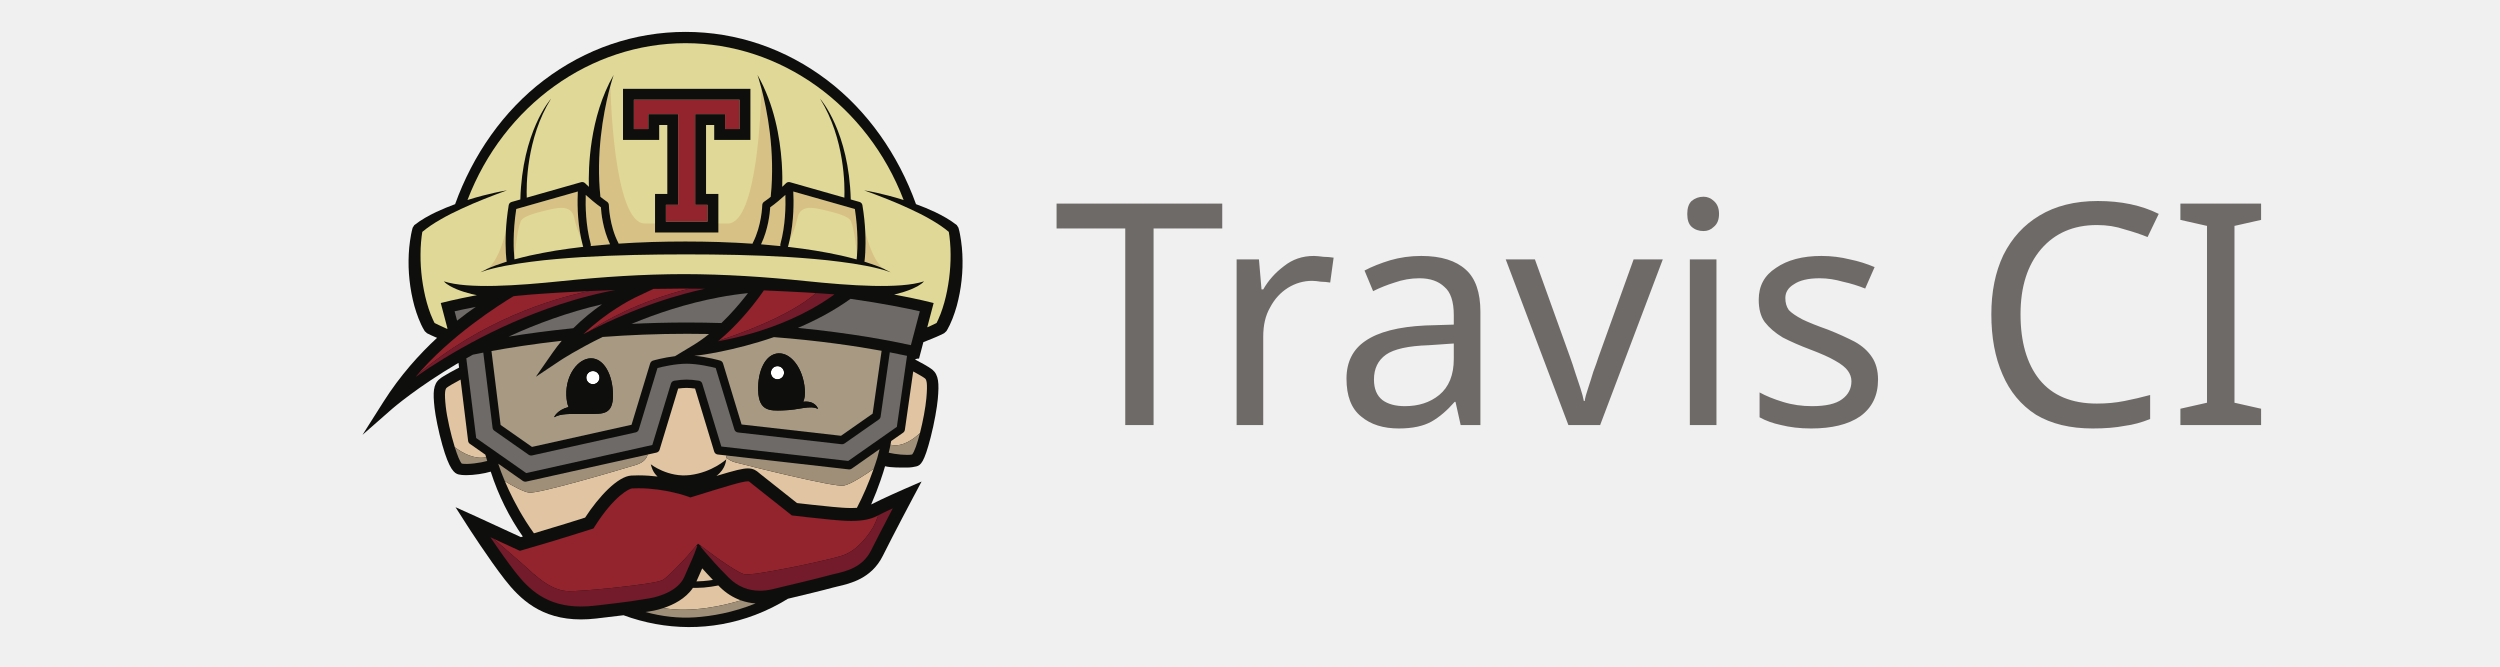
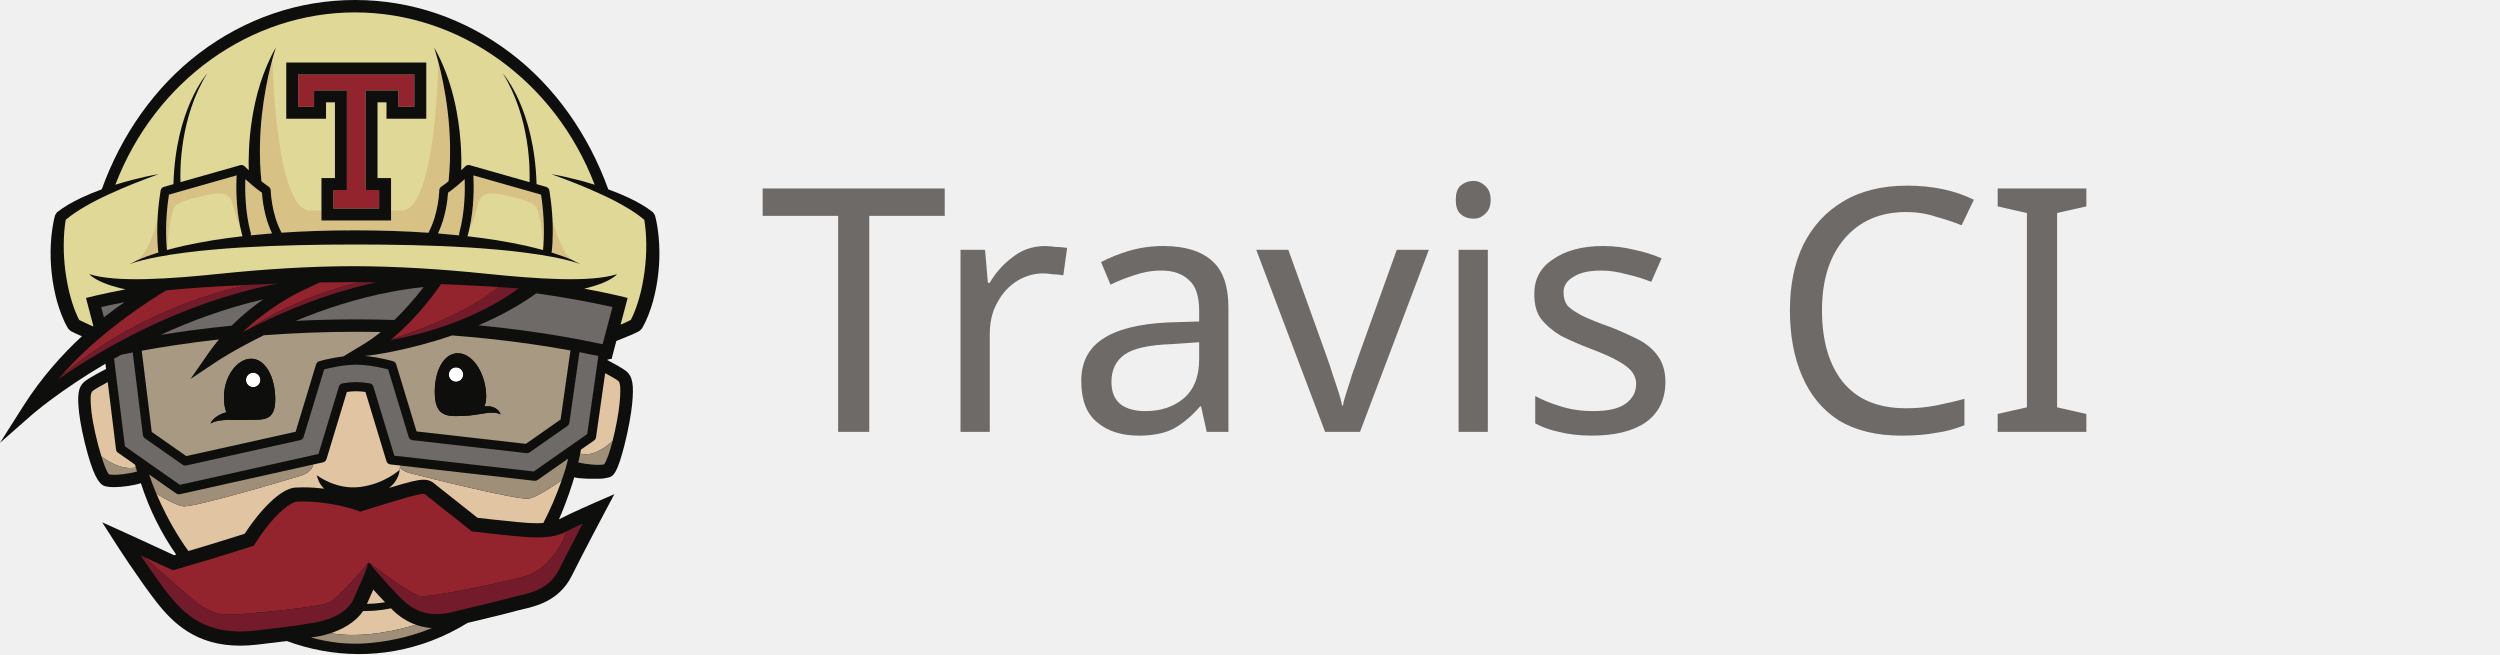
- <svg xmlns="http://www.w3.org/2000/svg" width="172" height="45.866" viewBox="0 0 45.508 12.135" version="1.1" id="svg1671">
+ <svg xmlns="http://www.w3.org/2000/svg" width="172" height="45" viewBox="0 0 45.508 11.906" version="1.1" id="svg1671">
  <defs id="defs1665" />
  <g id="layer1" transform="translate(-87.13525,-137.474)">
-     <g id="g911" transform="translate(5.915328)">
-       <g style="stroke:none;stroke-opacity:1" transform="matrix(0.1631184,0,0,0.2646582,72.25788,87.91989)" id="g1648">
-         <rect style="fill:none;fill-opacity:0;stroke:none;stroke-width:0.321;stroke-miterlimit:4;stroke-dasharray:none;stroke-opacity:1" id="rect1755-5-1" width="208.329" height="45.853" x="91.206" y="187.238" />
-       </g>
-       <text id="text2609" y="145.21" x="100.39" style="font-style:normal;font-weight:normal;font-size:10.583px;line-height:1.25;font-family:sans-serif;letter-spacing:0px;word-spacing:0px;fill:#6e6a67;fill-opacity:1;stroke:none;stroke-width:0.265" xml:space="preserve">
-         <tspan style="font-style:normal;font-variant:normal;font-weight:normal;font-stretch:normal;font-size:5.644px;font-family:'Source Sans Pro';-inkscape-font-specification:'Source Sans Pro, Normal';font-variant-ligatures:normal;font-variant-caps:normal;font-variant-numeric:normal;font-feature-settings:normal;text-align:start;writing-mode:lr-tb;text-anchor:start;fill:#6e6a67;fill-opacity:1;stroke-width:0.265" y="145.21" x="100.39" id="tspan2607">Travis CI</tspan>
+     <g id="g1" transform="matrix(1.098951,0,0,1.098951,-15.87416,-35.17626)">
+       <text id="text2609" y="164.26" x="106.306" style="font-style:normal;font-weight:normal;font-size:10.583px;line-height:1.25;font-family:sans-serif;letter-spacing:0px;word-spacing:0px;fill:#6e6a67;fill-opacity:1;stroke:none;stroke-width:0.265" xml:space="preserve">
+         <tspan style="font-style:normal;font-variant:normal;font-weight:normal;font-stretch:normal;font-size:5.644px;font-family:'Source Sans Pro';-inkscape-font-specification:'Source Sans Pro, Normal';font-variant-ligatures:normal;font-variant-caps:normal;font-variant-numeric:normal;font-feature-settings:normal;text-align:start;writing-mode:lr-tb;text-anchor:start;fill:#6e6a67;fill-opacity:1;stroke-width:0.265" y="164.26" x="106.306" id="tspan2607">Travis CI</tspan>
      </text>
-       <g transform="matrix(0.04278851,0,0,0.04278851,87.81896,138.0338)" id="g2588">
+       <g transform="matrix(0.04278851,0,0,0.04278851,93.73429,157.0839)" id="g2588">
        <path style="fill:#0e0f0d" d="m 254.646,89.417 c -0.119,-0.93 -0.263,-1.859 -0.455,-2.771 -0.179,-0.941 -0.364,-1.816 -0.661,-2.836 l -0.711,-1.128 c -2.929,-2.3 -6.089,-4.039 -9.297,-5.575 -2.648,-1.25 -5.338,-2.339 -8.06,-3.343 C 227.878,52.713 214.839,34.047 197.695,21.041 179.975,7.598 159.133,0.482 137.427,0.482 c -21.707,0 -42.549,7.116 -60.27,20.559 C 60.013,34.047 46.973,52.714 39.389,73.77 c -2.714,1 -5.409,2.093 -8.054,3.338 -3.213,1.536 -6.371,3.274 -9.301,5.575 l -0.713,1.128 c -0.284,1.02 -0.469,1.895 -0.661,2.836 -0.184,0.911 -0.322,1.841 -0.454,2.771 -0.263,1.836 -0.437,3.693 -0.534,5.551 -0.186,3.721 -0.082,7.448 0.327,11.148 0.394,3.694 1.082,7.356 2.065,10.986 0.515,1.802 1.1,3.585 1.794,5.354 0.344,0.886 0.721,1.766 1.138,2.645 0.205,0.437 0.43,0.864 0.66,1.311 0.509,0.892 0.601,1.066 0.815,1.383 l 0.962,0.886 c 0.627,0.322 1.146,0.567 1.714,0.836 l 1.656,0.743 c 0.307,0.126 0.595,0.25 0.908,0.376 -7.524,6.957 -15.697,15.994 -22.774,27.165 L 0,171.901 12.547,160.888 c 0.213,-0.186 10.733,-9.294 28.279,-19.613 l 0.246,2.017 c -1.148,0.597 -6.665,3.492 -8.305,4.864 -2.718,2.258 -2.849,5.76 -2.122,12.296 0.373,3.349 1.629,9.852 3.322,15.814 2.919,10.259 5.057,12.073 6.935,12.498 0.847,0.203 1.941,0.297 3.17,0.297 3.361,0 7.666,-0.654 10.475,-1.503 3.295,10.247 7.962,19.497 13.652,27.615 -0.275,0.074 -0.546,0.162 -0.821,0.241 -3.422,-1.587 -15.388,-7.13 -19.411,-8.938 l -8.404,-3.784 4.971,7.762 c 0.362,0.561 8.942,13.94 15.948,22.958 6.552,8.409 15.524,17.018 32.455,17.018 2.038,0 4.17,-0.131 6.367,-0.374 5.048,-0.579 8.842,-1.035 11.726,-1.405 17.772,6.53 37.368,6.932 55.966,-0.115 5.089,-1.933 9.727,-4.278 13.985,-6.908 7.17,-1.721 15.012,-3.591 18.887,-4.679 0.621,-0.168 1.399,-0.353 2.208,-0.544 5.398,-1.241 14.42,-3.335 19.231,-12.958 4.847,-9.709 12.753,-24.586 12.835,-24.738 l 3.697,-6.941 -7.202,3.132 c -0.385,0.175 -9.512,4.149 -14.252,6.634 3.294,-7.584 5.235,-13.862 5.911,-16.273 2.655,0.639 6.591,0.557 9.485,0.557 1.423,0 2.888,-0.247 3.838,-0.49 1.881,-0.478 3.335,-1.728 6.067,-12.313 1.591,-6.153 2.732,-12.853 3.044,-16.297 0.606,-6.702 0.409,-10.294 -2.326,-12.562 -1.363,-1.126 -5.363,-3.279 -7.396,-4.34 1.138,-0.487 1.696,-0.344 1.739,-0.332 l 1.847,-7.002 c 0.65,-0.278 1.337,-0.557 2.12,-0.857 1.114,-0.444 2.23,-0.885 3.346,-1.366 l 1.647,-0.743 c 0.574,-0.269 1.089,-0.513 1.718,-0.836 l 0.962,-0.886 c 0.207,-0.317 0.319,-0.491 0.447,-0.733 0.609,-1.097 0.824,-1.524 1.027,-1.961 0.417,-0.879 0.788,-1.76 1.138,-2.645 0.694,-1.769 1.278,-3.552 1.792,-5.354 0.979,-3.63 1.677,-7.29 2.067,-10.986 0.415,-3.7 0.508,-7.427 0.322,-11.148 -0.088,-1.858 -0.271,-3.715 -0.535,-5.551 z" id="path2500" />
        <g transform="translate(22,5)" id="g2586">
          <path style="fill:#e1c5a2" d="m 127.066,228.63 c -1.359,0.204 -2.72,0.371 -4.064,0.478 -0.875,0.043 -1.793,0.13 -2.63,0.13 l -0.312,0.008 c 1.049,-2.34 1.848,-4.16 2.449,-5.537 1.23,1.377 2.794,3.081 4.557,4.921" id="path2502" />
          <path style="fill:#a89983" d="m 125.416,124.004 c -2.126,1.726 -4.366,3.332 -6.699,4.743 l -7.782,4.694 c -4.881,0.596 -9.116,1.802 -9.357,1.876 -0.142,0.031 -0.277,0.097 -0.403,0.173 -0.378,0.218 -0.666,0.585 -0.804,1.018 l -7.925,26.109 -42.357,9.42 -13.345,-9.344 -3.881,-31.439 c 7.58,-1.393 17.711,-2.999 29.88,-4.365 -1.301,1.558 -2.567,3.196 -3.77,4.918 l -7.244,10.399 10.551,-7.032 c 0.159,-0.11 6.873,-4.531 17.864,-9.908 10.953,-0.82 23.044,-1.35 35.979,-1.35 3.16,0 6.254,0.037 9.293,0.088 v 0 z m -65.931,35.42 c 3.011,-1.626 6.41,-1.388 11.734,-1.376 0.567,0.011 1.158,0.004 1.769,-0.012 0.526,0 1.05,-0.009 1.608,-0.025 5.486,-0.055 10.044,0.463 9.961,-8.142 -0.082,-8.607 -3.907,-15.567 -9.389,-15.513 -5.481,0.049 -10.786,7.103 -10.458,15.705 0.087,2.24 0.419,3.859 0.946,5.022 -4.777,1.202 -6.099,4.157 -6.169,4.342 v 0 z" id="path2504" />
          <path style="fill:#a89983" d="m 198.831,131.15 -3.815,26.733 -13.453,9.421 -42.302,-4.808 -7.893,-25.991 c -0.18,-0.579 -0.628,-1.023 -1.208,-1.191 -0.26,-0.078 -5.497,-1.576 -11.049,-2.056 l 1.016,-0.067 c 0.875,-0.065 15.463,-1.852 32.887,-7.855 19.29,1.48 35.049,3.847 45.816,5.813 v 0 z m -27.028,24.745 c -0.055,-0.207 -1.216,-3.666 -6.308,-3.059 0.585,-1.28 0.849,-3.007 0.663,-5.377 -0.672,-8.59 -5.674,-15.417 -11.15,-15.224 -5.482,0.19 -8.988,7.311 -8.684,15.929 0.301,8.599 4.896,8.54 10.378,8.344 7.362,-0.14 11.404,-2.401 15.102,-0.614 z" id="path2506" />
          <path style="fill:#ffffff" d="m 157.33,140.43 c 0.026,1.547 -1.201,2.819 -2.749,2.851 -1.545,0.028 -2.826,-1.207 -2.847,-2.75 -0.032,-1.546 1.198,-2.824 2.744,-2.851 1.551,-0.033 2.829,1.203 2.851,2.75" id="path2508" />
          <path style="fill:#ffffff" d="m 78.813,142.49 c 0.039,1.54 -1.181,2.829 -2.722,2.869 -1.553,0.044 -2.841,-1.173 -2.884,-2.727 -0.039,-1.542 1.178,-2.837 2.732,-2.87 1.539,-0.043 2.831,1.175 2.874,2.728" id="path2510" />
          <path style="fill:#e1c5a2" d="m 217.295,142.911 c -0.661,-0.546 -2.87,-1.809 -5.023,-2.973 l -3.545,24.85 c -0.072,0.473 -0.341,0.917 -0.744,1.201 l -5.073,3.548 c -0.12,0.6 -0.214,1.101 -0.305,1.57 4.984,1.227 9.825,-2.367 12.543,-4.96 1.257,-4.896 2.353,-10.708 2.731,-14.868 0.578,-6.449 0.066,-7.832 -0.585,-8.367" id="path2512" />
          <path style="fill:#e1c5a2" d="m 138.952,237.317 c -3.292,-1.171 -6.308,-3.08 -8.935,-5.676 -0.218,-0.223 -0.427,-0.438 -0.647,-0.657 -2.033,0.416 -4.108,0.715 -6.223,0.895 -0.892,0.04 -1.742,0.116 -2.673,0.116 l -1.376,0.012 -0.53,-0.012 c -3.146,4.672 -8.435,7.24 -12.578,8.607 12.31,2.112 25.855,-1.12 32.961,-3.285" id="path2514" />
          <path style="fill:#e1c5a2" d="m 30.585,176.459 c -0.11,-0.375 -0.226,-0.746 -0.333,-1.122 l -6.59,-4.612 c -0.414,-0.294 -0.676,-0.736 -0.743,-1.239 l -3.213,-26.094 c -2.378,1.269 -5.127,2.836 -5.858,3.448 -0.636,0.525 -1.121,1.863 -0.434,8.081 0.522,4.674 2.164,11.855 3.841,17.237 3.337,2.552 8.252,5.242 13.33,4.302" id="path2516" />
          <path style="fill:#e1c5a2" d="m 129.102,175.268 c -0.701,-0.078 -1.291,-0.57 -1.497,-1.254 L 119.472,147.216 c -1.364,-0.179 -2.574,-0.278 -3.596,-0.278 -1.026,0 -2.229,0.099 -3.592,0.278 l -7.905,26.028 c -0.186,0.606 -0.689,1.075 -1.313,1.212 l -3.779,0.842 c -0.32,1.335 -1.409,3.294 -4.914,4.369 -5.656,1.725 -41.461,12.397 -45.544,11.817 -2.385,-0.334 -6.92,-2.837 -10.275,-4.861 -1.343,-3.161 -2.086,-5.311 -2.255,-5.821 v -0.01 l -0.01,0.01 c 0.474,1.388 5.146,14.837 14.639,27.992 10.177,-2.999 18.967,-5.795 21.778,-6.685 5.725,-8.828 13.88,-17.587 19.672,-17.886 1.005,-0.05 2.039,-0.081 3.064,-0.081 2.838,0 5.547,0.202 8.062,0.5 -2.136,-1.939 -2.574,-4.206 -2.884,-5.213 0,0 7.398,5.785 16.807,4.568 9.423,-1.206 15.27,-6.633 15.27,-6.633 l 0.185,-1.668 -3.779,-0.429" id="path2518" />
          <path style="fill:#e1c5a2" d="m 136.75,178.66 c -1.952,-0.505 -3.181,-1.311 -3.959,-2.151 l -0.097,0.856 c 0,0 -0.032,3.955 -4.13,7.019 7.892,-2.39 11.155,-3.199 13.389,-3.199 2.46,0 3.677,1.026 4.744,1.928 0.202,0.169 0.404,0.345 0.646,0.534 6.07,4.777 13.366,10.575 15.497,12.28 2.471,0.285 10.312,1.182 15.246,1.632 2.841,0.265 5.415,0.479 7.935,0.479 0.808,0 1.572,-0.028 2.295,-0.077 2.602,-4.983 4.998,-10.496 7.129,-16.574 -2.918,2.047 -9.567,6.527 -12.682,7.104 -4.053,0.759 -40.298,-8.35 -46.013,-9.832" id="path2520" />
          <path style="fill:#e0d896" d="m 227.954,84.941 c -0.068,-0.858 -0.162,-1.716 -0.267,-2.563 -0.071,-0.607 -0.167,-1.236 -0.271,-1.818 -2.289,-1.926 -4.892,-3.64 -7.599,-5.192 -2.933,-1.722 -6.004,-3.253 -9.14,-4.679 -3.108,-1.47 -6.308,-2.798 -9.519,-4.094 -1.606,-0.654 -3.224,-1.284 -4.851,-1.885 -1.619,-0.633 -3.252,-1.224 -4.893,-1.82 3.437,0.57 6.847,1.356 10.23,2.226 2.201,0.562 4.388,1.201 6.561,1.885 C 192.739,26.594 155.782,0.283 115.426,0.283 c -40.361,0 -77.315,26.312 -92.769,66.718 2.169,-0.684 4.362,-1.323 6.552,-1.885 3.381,-0.87 6.792,-1.655 10.236,-2.226 -1.651,0.596 -3.281,1.186 -4.908,1.82 -1.618,0.601 -3.235,1.23 -4.842,1.885 -3.213,1.295 -6.407,2.624 -9.525,4.094 -3.125,1.426 -6.196,2.956 -9.132,4.679 -2.709,1.551 -5.306,3.266 -7.601,5.192 -0.094,0.584 -0.193,1.213 -0.269,1.818 C 3.066,83.225 2.972,84.082 2.896,84.941 c -0.149,1.722 -0.207,3.448 -0.22,5.182 -0.038,3.464 0.198,6.927 0.633,10.35 0.477,3.437 1.106,6.851 2.036,10.154 0.457,1.649 0.981,3.277 1.585,4.856 0.305,0.787 0.633,1.568 0.978,2.318 0.169,0.376 0.344,0.748 0.526,1.103 L 8.656,119.326 c 0.253,0.127 0.521,0.262 0.77,0.383 l 1.536,0.733 c 0.857,0.394 2.046,0.957 3.027,1.395 0.055,-0.05 0.11,-0.099 0.154,-0.148 l -2.852,-10.865 c 0.606,-0.163 6.022,-1.564 15.356,-3.345 -0.749,-0.141 -1.508,-0.299 -2.257,-0.48 -2.125,-0.532 -4.223,-1.176 -6.258,-1.996 -1.006,-0.427 -1.999,-0.89 -2.945,-1.426 -0.946,-0.546 -1.875,-1.159 -2.598,-1.978 10.253,3.35 31.446,1.836 50.286,-0.114 17.225,-1.777 34.502,-2.924 51.861,-2.963 17.355,0.039 34.638,1.186 51.854,2.963 18.848,1.95 40.04,3.464 50.292,0.114 -0.715,0.82 -1.651,1.432 -2.588,1.978 -0.953,0.535 -1.949,1 -2.955,1.426 -2.033,0.82 -4.122,1.464 -6.251,1.996 -0.316,0.075 -0.634,0.141 -0.95,0.212 10.24,1.898 16.199,3.443 16.83,3.612 l -2.726,10.349 c 0.554,-0.239 1.11,-0.479 1.644,-0.732 l 1.54,-0.733 c 0.253,-0.121 0.515,-0.256 0.777,-0.383 l 0.206,-0.42 c 0.186,-0.355 0.367,-0.727 0.534,-1.103 0.345,-0.75 0.674,-1.532 0.974,-2.318 0.6,-1.579 1.127,-3.208 1.586,-4.856 0.934,-3.303 1.562,-6.718 2.031,-10.154 0.445,-3.423 0.681,-6.887 0.648,-10.35 -0.014,-1.732 -0.074,-3.459 -0.231,-5.181" id="path2522" />
          <path style="fill:#d7c184" d="m 157.887,64.842 c 0.158,4.622 0.044,13.011 -2.11,20.858 -0.087,0.3 -0.076,0.612 0,0.903 -2.742,-0.29 -5.486,-0.536 -8.228,-0.759 3.075,-6.451 3.747,-13.319 3.897,-15.74 2.365,-1.677 4.715,-3.694 6.441,-5.262" id="path2524" />
          <path style="fill:#d7c184" d="m 79.414,70.104 c 0.143,2.42 0.815,9.272 3.891,15.723 -2.743,0.217 -5.486,0.469 -8.223,0.76 0.074,-0.278 0.079,-0.586 0,-0.886 -2.15,-7.837 -2.264,-16.224 -2.116,-20.858 1.734,1.567 4.078,3.584 6.449,5.261" id="path2526" />
          <path style="fill:#d7c184" d="m 191.574,93.006 c -0.012,0.076 -0.033,0.154 -0.056,0.23 0.301,0.087 0.596,0.175 0.897,0.274 2.536,0.831 5.075,1.699 7.499,2.819 -4.047,-2.63 -6.614,-10.217 -8.045,-16.017 0.394,7.592 -0.257,12.407 -0.295,12.694" id="path2528" />
          <path style="fill:#d7c184" d="m 69.59,63.383 -26.184,7.447 c -1.568,10.185 -1.09,17.963 -0.838,20.662 l 0.132,-0.079 c 0,0 0.853,-11.095 2.592,-15.352 0.896,-2.186 6.377,-3.581 10.556,-4.579 4.188,-0.994 10.865,-2.988 12.161,2.891 0.8,3.633 1.901,6.654 2.957,8.882 C 69.285,75.177 69.392,67.279 69.59,63.383" id="path2530" />
          <path style="fill:#d7c184" d="m 161.26,63.383 c 0.214,4.049 0.313,12.415 -1.585,20.815 1.19,-2.282 2.511,-5.649 3.432,-9.826 1.294,-5.879 7.971,-3.885 12.158,-2.891 4.188,1 9.662,2.393 10.558,4.579 1.475,3.604 2.31,12.1 2.53,14.627 0.248,-3.249 0.524,-10.551 -0.903,-19.859 l -26.19,-7.446" id="path2532" />
          <path style="fill:#d7c184" d="m 79.206,65.65 c 0.93,0.744 1.903,1.47 2.849,2.11 0.458,0.318 0.738,0.835 0.748,1.394 0.005,0.087 0.202,8.714 4.015,16.06 0.055,0.11 0.094,0.231 0.131,0.344 9.482,-0.644 18.991,-0.906 28.478,-0.911 9.492,0.005 18.996,0.285 28.473,0.934 0.037,-0.125 0.073,-0.246 0.14,-0.366 3.808,-7.346 4.012,-15.972 4.012,-16.06 0.01,-0.558 0.296,-1.077 0.754,-1.394 0.915,-0.618 1.838,-1.319 2.742,-2.037 l 0.119,-0.337 c 1.983,-19.297 -1.653,-37.079 -3.965,-45.866 -0.121,6.008 -1.546,57.486 -14.321,57.486 h -16.274 -2.709 -16.274 c -13.565,0 -14.656,-58.04 -14.656,-58.04 l -0.698,2.061 c -2.314,9.255 -5.492,26.265 -3.566,44.622" id="path2534" />
          <path style="fill:#d7c184" d="m 39.337,93.231 c -0.012,-0.075 -0.033,-0.148 -0.051,-0.225 -0.042,-0.287 -0.695,-5.108 -0.301,-12.707 -1.432,5.804 -4.007,13.405 -8.06,16.033 2.424,-1.124 4.974,-1.996 7.514,-2.828 0.296,-0.093 0.6,-0.181 0.897,-0.273" id="path2536" />
          <path style="fill:#9f8f78" d="m 202.607,171.106 c -0.216,1.112 -0.396,2.006 -0.749,3.406 2.908,0.678 7.661,1.204 9.934,0.76 0.973,-1.057 2.23,-4.724 3.358,-9.128 -2.718,2.594 -7.56,6.188 -12.543,4.961" id="path2538" />
          <path style="fill:#9f8f78" d="m 98.404,242.281 c 6.945,1.901 14.039,2.727 21.028,2.263 7.011,-0.477 16.115,-1.99 25.778,-5.912 -2.169,-0.161 -4.264,-0.604 -6.258,-1.313 -7.106,2.166 -20.651,5.398 -32.961,3.286 -3.258,1.073 -5.813,1.406 -6.062,1.437 -0.514,0.059 -0.939,0.13 -1.525,0.239" id="path2540" />
          <path style="fill:#9f8f78" d="m 31.044,178.016 c -0.16,-0.516 -0.307,-1.037 -0.459,-1.557 -5.079,0.94 -9.994,-1.75 -13.327,-4.301 1.079,3.455 2.168,6.169 2.984,6.995 2.515,0.439 8.078,-0.332 10.803,-1.137" id="path2542" />
          <path style="fill:#9f8f78" d="m 38.553,186.623 c 3.354,2.024 7.89,4.527 10.275,4.861 4.083,0.58 39.887,-10.092 45.544,-11.817 3.505,-1.075 4.594,-3.033 4.914,-4.369 l -51.655,11.503 c -0.131,0.022 -0.263,0.039 -0.387,0.039 h -0.003 -0.002 c -0.356,0 -0.713,-0.109 -1.017,-0.321 l -2.012,-1.404 -6.034,-4.226 v -0.009 l -2.435,-1.7 c 0.042,0.138 0.092,0.275 0.137,0.412 0.138,0.401 0.274,0.807 0.419,1.201 v 0.01 c 0.171,0.51 0.914,2.659 2.257,5.821" id="path2544" />
          <path style="fill:#9f8f78" d="m 197.007,176.699 c 0.331,-1.219 0.654,-2.454 0.949,-3.701 l -1.793,1.259 -4.826,3.38 -5.222,3.661 c -0.268,0.184 -0.579,0.296 -0.899,0.32 -0.108,0.007 -0.213,0.004 -0.319,-0.008 l -52.015,-5.913 -0.088,0.811 c 0.778,0.841 2.007,1.645 3.958,2.151 5.715,1.482 41.959,10.591 46.012,9.831 3.115,-0.577 9.767,-5.057 12.682,-7.104 0.024,-0.071 0.05,-0.139 0.073,-0.21 0.226,-0.65 0.449,-1.302 0.67,-1.96 0.278,-0.831 0.55,-1.667 0.82,-2.517" id="path2546" />
          <path style="fill:#6e6a67" d="m 141.97,106.619 c -0.409,0.531 -0.858,1.11 -1.34,1.716 -2.471,3.122 -5.892,7.104 -9.945,11.011 -4.722,-0.148 -9.569,-0.23 -14.559,-0.23 -8.247,0 -16.154,0.217 -23.662,0.578 10.613,-4.398 23.357,-8.698 37.161,-11.278 4.029,-0.765 8.152,-1.376 12.345,-1.798" id="path2548" />
          <path style="fill:#6e6a67" d="m 79.884,111.369 c -3.793,2.663 -8.065,6.055 -12.213,10.175 -10.617,1.066 -19.885,2.349 -27.524,3.584 11.747,-5.397 25.158,-10.371 39.737,-13.759" id="path2550" />
          <path style="fill:#6e6a67" d="m 209.64,133.294 -4.324,30.217 -20.694,14.5 -53.97,-6.137 -8.12,-26.756 c -0.193,-0.648 -0.743,-1.126 -1.415,-1.239 -1.998,-0.323 -3.765,-0.481 -5.241,-0.481 -1.48,0 -3.246,0.158 -5.257,0.481 -0.663,0.115 -1.209,0.591 -1.411,1.239 l -7.922,26.105 -53.665,11.94 -21.268,-14.898 -4.198,-33.912 c 0.918,-0.512 1.848,-1.027 2.781,-1.542 1.319,-0.284 2.799,-0.584 4.438,-0.895 l 3.95,32.001 c 0.054,0.497 0.334,0.939 0.745,1.226 l 14.635,10.253 c 0.295,0.203 0.655,0.318 1.009,0.318 0.131,0 0.257,-0.018 0.395,-0.044 l 44.121,-9.816 c 0.153,-0.037 0.299,-0.092 0.441,-0.161 0.405,-0.22 0.732,-0.593 0.864,-1.056 l 7.951,-26.159 c 2.131,-0.545 7.592,-1.825 12.388,-1.825 4.788,0 10.248,1.28 12.384,1.825 l 7.946,26.159 c 0.203,0.676 0.798,1.17 1.496,1.251 l 44.129,5.013 c 0.424,0.05 0.86,-0.067 1.21,-0.313 l 14.641,-10.234 c 0.394,-0.285 0.665,-0.727 0.733,-1.208 l 3.908,-27.345 c 2.934,0.562 5.387,1.077 7.318,1.493" id="path2552" />
          <path style="fill:#6e6a67" d="m 215.088,114.341 -3.799,14.411 c -7.769,-1.715 -24.831,-5.077 -48.056,-7.34 7.585,-3.235 15.313,-7.288 22.374,-12.366 13.82,1.952 23.967,4.049 29.482,5.295" id="path2554" />
          <path style="fill:#6e6a67" d="m 17.176,114.341 1.056,3.989 c 2.956,-2.355 5.662,-4.305 7.945,-5.862 -3.721,0.714 -6.755,1.364 -9.001,1.873" id="path2556" />
          <path style="fill:#93232c" d="m 166.184,106.304 c -5.816,-0.329 -11.629,-0.608 -17.449,-0.849 -0.334,0.498 -1.022,1.497 -2.005,2.842 -3.118,4.218 -9.265,11.908 -17.143,18.506 5.928,-1.878 29.443,-9.767 41.355,-20.206 -1.587,-0.103 -3.171,-0.202 -4.758,-0.294" id="path2558" />
          <path style="fill:#93232c" d="m 123.566,104.768 c 0.009,-0.002 0.019,-0.003 0.024,-0.006 -2.95,-0.039 -5.902,-0.07 -8.847,-0.082 h -0.006 c -4.339,0.012 -8.668,0.067 -13.006,0.142 l -8,3.793 c -0.012,0 -0.061,0.028 -0.118,0.066 -1.204,0.585 -11.705,5.885 -21.593,15.339 0.865,-0.456 1.782,-0.928 2.727,-1.407 5.408,-3.634 19.831,-12.238 42.259,-17.91 2.187,0.013 4.375,0.026 6.561,0.064" id="path2560" />
          <path style="fill:#93232c" d="m 74.405,105.734 c -3.704,0.171 -7.41,0.361 -11.111,0.57 -4.291,0.239 -8.569,0.529 -12.844,0.851 -2.132,0.164 -4.267,0.346 -6.381,0.568 -0.614,0.06 -1.214,0.126 -1.815,0.203 -5.586,3.339 -26.964,16.759 -41.652,34.324 0.253,-0.305 0.514,-0.606 0.774,-0.907 C 28.568,118.145 58.381,109.114 74.405,105.734" id="path2562" />
          <path style="fill:#93232c" d="m 197.428,201.14 c -0.162,0.084 -0.335,0.172 -0.49,0.253 -2.728,1.433 -6.301,2.135 -10.919,2.135 -2.749,0 -5.444,-0.231 -8.433,-0.501 -5.966,-0.545 -16.066,-1.734 -16.169,-1.752 l -0.772,-0.082 -0.611,-0.492 c -0.093,-0.062 -8.936,-7.115 -16.086,-12.736 -0.291,-0.236 -0.554,-0.461 -0.793,-0.651 -0.755,-0.644 -0.755,-0.644 -1.204,-0.644 -2.295,0 -8.962,2.07 -23.563,6.593 l -0.896,0.287 -0.887,-0.337 c -0.099,-0.025 -9.678,-3.577 -21.16,-3.577 -0.941,0 -1.878,0.023 -2.791,0.068 -1.149,0.059 -7.602,3.125 -15.86,16.179 l -0.529,0.843 -0.951,0.303 c -0.137,0.045 -14.344,4.629 -29.411,8.938 l -0.972,0.276 -0.929,-0.429 c -0.098,-0.033 -5.982,-2.77 -11.59,-5.341 0.413,0.192 0.829,0.381 1.242,0.573 5.536,4.778 16.137,13.967 17.314,15.241 0.163,0.183 0.391,0.407 0.661,0.661 -0.274,-0.309 -0.538,-0.628 -0.799,-0.949 -0.003,-0.002 -0.007,-0.007 -0.01,-0.01 l 0.001,0.001 -0.001,-0.001 c 2.443,2.316 5.169,4.317 8.147,5.725 1.486,0.698 3.044,1.239 4.628,1.502 0.799,0.131 1.575,0.196 2.383,0.196 0.819,0 1.656,-0.024 2.492,-0.065 3.313,-0.17 6.655,-0.424 9.991,-0.747 3.329,-0.3 6.663,-0.633 9.99,-1.037 3.324,-0.358 6.646,-0.776 9.94,-1.287 1.651,-0.241 3.29,-0.513 4.893,-0.868 0.787,-0.185 1.607,-0.391 2.23,-0.671 0.568,-0.271 1.258,-0.819 1.864,-1.34 1.239,-1.067 2.436,-2.251 3.622,-3.431 1.187,-1.18 2.345,-2.392 3.505,-3.624 1.951,-2.042 3.623,-4.213 5.512,-6.316 0.242,-0.262 0.489,-0.54 0.739,-0.809 0,0.004 0,0.004 0.004,0.004 l 0.022,0.024 c 0.394,0.284 0.787,0.57 1.172,0.873 2.273,1.695 4.621,3.529 6.884,5.113 2.919,2.051 5.874,4.106 8.931,5.816 0.762,0.425 1.551,0.822 2.305,1.071 0.097,0.035 0.179,0.053 0.255,0.064 0.055,0.033 0.257,0.065 0.28,0.065 0.148,0.022 0.348,0.032 0.54,0.045 0.412,0.006 0.838,-0.013 1.265,-0.033 1.725,-0.119 3.474,-0.371 5.224,-0.644 3.496,-0.545 7,-1.174 10.485,-1.873 3.491,-0.668 6.979,-1.384 10.445,-2.155 3.484,-0.737 6.952,-1.551 10.392,-2.418 1.711,-0.461 3.424,-0.886 4.951,-1.619 1.559,-0.726 3.007,-1.722 4.34,-2.865 2.689,-2.291 4.951,-5.131 6.829,-8.224 -0.002,0.004 -0.002,0.007 -0.004,0.011 1.153,-2.143 1.909,-4.056 2.353,-5.335" id="path2564" />
          <path style="fill:#93232c" d="m 132.242,36.817 h 6.148 V 24.327 H 93.432 v 12.49 h 6.148 v -6.344 h 12.714 v 38.575 h -5.234 v 7.159 h 17.699 v -7.159 h -5.235 V 30.474 h 12.717 v 6.344" id="path2566" />
          <path style="fill:#731b2a" d="m 178.762,107.15 c -0.01,-0.006 -0.021,-0.011 -0.036,-0.011 -2.547,-0.193 -5.092,-0.367 -7.64,-0.533 -0.047,-0.003 -0.097,-0.006 -0.146,-0.009 -11.912,10.44 -35.426,18.328 -41.355,20.206 -0.115,0.098 -0.228,0.196 -0.343,0.292 7.633,-1.374 19.032,-4.098 30.865,-9.337 5.818,-2.575 11.742,-5.757 17.376,-9.69 0.435,-0.301 0.856,-0.617 1.28,-0.918" id="path2568" />
          <path style="fill:#731b2a" d="m 117.005,104.703 c -22.428,5.671 -36.851,14.275 -42.259,17.909 4.335,-2.207 9.473,-4.641 15.247,-7.059 0.028,-0.011 0.058,-0.024 0.087,-0.036 0.587,-0.244 1.185,-0.491 1.785,-0.736 0.196,-0.081 0.39,-0.161 0.587,-0.239 0.519,-0.211 1.044,-0.417 1.571,-0.628 0.294,-0.114 0.584,-0.23 0.879,-0.344 0.474,-0.185 0.953,-0.371 1.436,-0.555 0.361,-0.137 0.722,-0.275 1.087,-0.41 0.441,-0.169 0.887,-0.335 1.336,-0.5 0.418,-0.154 0.843,-0.308 1.265,-0.46 0.416,-0.151 0.829,-0.3 1.248,-0.449 0.477,-0.168 0.958,-0.334 1.442,-0.503 0.382,-0.131 0.761,-0.264 1.145,-0.395 0.566,-0.191 1.137,-0.38 1.709,-0.568 0.316,-0.104 0.627,-0.207 0.943,-0.311 0.896,-0.29 1.802,-0.577 2.713,-0.856 1.99,-0.611 4.023,-1.194 6.09,-1.756 2.695,-0.732 5.441,-1.419 8.247,-2.038 -2.186,-0.036 -4.374,-0.05 -6.561,-0.064" id="path2570" />
          <path style="fill:#731b2a" d="M 74.405,105.734 C 58.381,109.114 28.568,118.145 1.375,141.344 1.116,141.645 0.855,141.945 0.602,142.251 14.425,132.642 38.185,118.357 67.559,109.667 c 0.947,-0.279 1.902,-0.553 2.861,-0.823 4.874,-1.368 9.902,-2.562 15.048,-3.562 -3.686,0.131 -7.374,0.284 -11.063,0.452" id="path2572" />
          <path style="fill:#731b2a" d="m 202.722,198.578 c -0.093,0.042 -0.185,0.085 -0.278,0.128 -0.19,0.088 -0.378,0.177 -0.564,0.265 -0.152,0.07 -0.3,0.14 -0.454,0.21 -0.12,0.057 -0.241,0.115 -0.364,0.173 -0.185,0.088 -0.372,0.177 -0.556,0.265 -0.076,0.039 -0.157,0.075 -0.236,0.116 -0.211,0.1 -0.419,0.198 -0.622,0.298 -0.045,0.023 -0.092,0.045 -0.138,0.068 -0.223,0.109 -0.445,0.216 -0.66,0.323 -0.023,0.012 -0.045,0.022 -0.068,0.033 -0.478,0.236 -0.93,0.465 -1.353,0.681 -0.444,1.276 -1.202,3.192 -2.355,5.331 -0.002,0.002 -0.004,0.007 -0.004,0.009 0.004,-0.007 0.009,-0.013 0.009,-0.013 -0.004,0.007 -0.009,0.011 -0.012,0.019 -1.876,3.08 -4.135,5.912 -6.818,8.2 -1.333,1.143 -2.782,2.138 -4.339,2.865 -1.53,0.733 -3.242,1.158 -4.952,1.619 -3.441,0.866 -6.908,1.681 -10.392,2.418 -3.465,0.771 -6.953,1.487 -10.444,2.155 -3.486,0.701 -6.989,1.329 -10.487,1.873 -1.749,0.274 -3.497,0.525 -5.223,0.644 -0.428,0.022 -0.852,0.037 -1.263,0.033 -0.193,-0.011 -0.393,-0.023 -0.542,-0.045 -0.022,0 -0.224,-0.031 -0.278,-0.065 -0.077,-0.01 -0.16,-0.028 -0.256,-0.065 -0.755,-0.246 -1.542,-0.647 -2.305,-1.07 -3.057,-1.711 -6.013,-3.765 -8.932,-5.815 -2.26,-1.586 -4.611,-3.42 -6.883,-5.116 l -0.199,0.281 0.014,0.014 c 0.141,0.128 0.284,0.246 0.425,0.371 -0.003,-0.002 -0.006,-0.004 -0.01,-0.007 -0.104,-0.077 -0.203,-0.153 -0.299,-0.224 l 1.905,2.272 c 0.006,0.008 0.077,0.095 0.217,0.258 0.972,1.142 5.039,5.862 9.87,10.653 3.677,3.646 8.113,5.486 13.202,5.486 1.737,0 3.563,-0.228 5.408,-0.666 1.706,-0.419 3.563,-0.862 5.465,-1.322 5.641,-1.342 11.89,-2.838 16.038,-3.915 0.276,-0.074 0.545,-0.142 0.803,-0.212 0.587,-0.154 1.119,-0.297 1.594,-0.428 0.748,-0.214 1.574,-0.408 2.451,-0.606 5.031,-1.166 11.91,-2.763 15.553,-10.066 1.009,-2.014 2.143,-4.243 3.31,-6.516 1.624,-3.159 3.313,-6.406 4.813,-9.272 0.238,-0.455 0.476,-0.907 0.704,-1.341 0,-0.002 0.002,-0.002 0.002,-0.002 0.121,-0.233 0.245,-0.468 0.362,-0.692 -0.282,0.13 -0.572,0.265 -0.858,0.398" id="path2574" />
          <path style="fill:#731b2a" d="m 120.343,214.332 -0.327,-0.31 c -1.889,2.103 -3.563,4.274 -5.512,6.317 -1.16,1.231 -2.317,2.444 -3.505,3.624 -1.185,1.18 -2.382,2.367 -3.622,3.431 -0.607,0.521 -1.297,1.068 -1.864,1.338 -0.622,0.281 -1.443,0.487 -2.23,0.672 -1.601,0.355 -3.242,0.628 -4.893,0.868 -3.293,0.511 -6.616,0.931 -9.94,1.287 -3.327,0.404 -6.66,0.737 -9.99,1.036 -3.335,0.323 -6.678,0.577 -9.991,0.749 -0.835,0.039 -1.673,0.064 -2.492,0.064 -0.809,0 -1.586,-0.064 -2.383,-0.196 -1.585,-0.263 -3.143,-0.804 -4.628,-1.502 -2.977,-1.408 -5.703,-3.41 -8.146,-5.724 0.002,0.001 0.005,0.006 0.009,0.008 0.33,0.406 0.693,0.787 1.039,1.174 -0.084,-0.077 -0.163,-0.153 -0.242,-0.226 -0.269,-0.253 -0.497,-0.477 -0.661,-0.66 -1.177,-1.274 -11.779,-10.463 -17.314,-15.241 -0.414,-0.193 -0.83,-0.381 -1.242,-0.573 0.981,1.452 2.055,3.026 3.17,4.631 1.621,2.335 3.328,4.735 4.999,6.991 0.756,1.02 1.506,2.013 2.232,2.946 6.017,7.743 13.591,14.898 28.126,14.898 1.82,0 3.757,-0.111 5.745,-0.337 0.463,-0.051 0.914,-0.103 1.356,-0.156 0.426,-0.047 0.845,-0.095 1.251,-0.142 12.639,-1.453 16.106,-2.073 18.03,-2.406 0.498,-0.086 0.922,-0.161 1.383,-0.228 0.179,-0.025 0.362,-0.054 0.556,-0.079 0.071,-0.007 4.344,-0.556 8.522,-2.589 2.88,-1.398 5.711,-3.5 7.097,-6.607 3.498,-7.825 4.209,-9.695 4.236,-9.764 l 1.227,-3.295" id="path2576" />
          <path style="fill:#0e0f0d" d="m 154.582,143.282 c 1.546,-0.033 2.775,-1.305 2.749,-2.851 -0.023,-1.547 -1.301,-2.783 -2.854,-2.749 -1.545,0.028 -2.776,1.305 -2.744,2.851 0.023,1.542 1.303,2.776 2.849,2.749 z m 17.222,12.612 c -3.698,-1.786 -7.74,0.476 -15.102,0.614 -5.482,0.195 -10.077,0.255 -10.378,-8.344 -0.303,-8.618 3.202,-15.74 8.684,-15.929 5.476,-0.193 10.477,6.634 11.15,15.224 0.185,2.37 -0.077,4.097 -0.663,5.377 5.092,-0.608 6.253,2.85 6.308,3.059 z" id="path2578" />
          <path style="fill:#0e0f0d" d="m 76.092,145.359 c 1.54,-0.039 2.761,-1.329 2.722,-2.869 -0.043,-1.553 -1.335,-2.771 -2.874,-2.728 -1.553,0.033 -2.771,1.329 -2.732,2.87 0.042,1.551 1.331,2.771 2.884,2.727 z m 8.463,4.508 c 0.082,8.606 -4.476,8.088 -9.961,8.142 -0.557,0.018 -1.081,0.025 -1.608,0.025 -0.611,0.017 -1.202,0.023 -1.769,0.012 -5.324,-0.012 -8.723,-0.25 -11.734,1.376 0.071,-0.185 1.394,-3.14 6.17,-4.344 -0.527,-1.163 -0.858,-2.782 -0.946,-5.021 -0.329,-8.601 4.978,-15.656 10.458,-15.705 5.481,-0.054 9.306,6.908 9.388,15.514 v 0 z" id="path2580" />
          <path style="fill:#0e0f0d" d="m 188.354,90.688 c -0.059,0.757 -0.115,1.295 -0.149,1.587 -2.163,-0.588 -4.346,-1.126 -6.546,-1.64 -7.241,-1.59 -14.569,-2.77 -21.934,-3.612 -0.254,-0.032 -0.513,-0.05 -0.772,-0.082 0.05,-0.109 0.095,-0.218 0.128,-0.328 0.22,-0.803 0.412,-1.609 0.595,-2.414 1.898,-8.401 1.799,-16.767 1.585,-20.815 l 26.19,7.447 c 1.427,9.306 1.151,16.608 0.904,19.857 v 0 z m -32.576,-4.988 c -0.087,0.3 -0.076,0.612 0,0.903 -2.742,-0.29 -5.486,-0.536 -8.228,-0.759 3.075,-6.451 3.747,-13.319 3.897,-15.74 2.365,-1.677 4.714,-3.694 6.441,-5.262 0.158,4.622 0.044,13.011 -2.11,20.858 z m -80.696,0.886 c 0.074,-0.278 0.079,-0.586 0,-0.886 -2.15,-7.837 -2.264,-16.224 -2.116,-20.858 1.732,1.568 4.077,3.585 6.449,5.262 0.143,2.42 0.815,9.272 3.891,15.723 -2.743,0.216 -5.485,0.469 -8.223,0.759 z m -3.956,0.431 c -3.673,0.448 -7.351,0.911 -11.011,1.518 -3.65,0.625 -7.302,1.289 -10.92,2.093 -2.196,0.51 -4.371,1.05 -6.548,1.639 -0.02,-0.172 -0.046,-0.437 -0.077,-0.778 C 42.317,88.791 41.839,81.014 43.407,70.828 L 69.591,63.381 c -0.198,3.897 -0.305,11.795 1.378,19.871 0.234,1.121 0.5,2.243 0.807,3.36 0.033,0.109 0.077,0.218 0.126,0.318 -0.264,0.033 -0.515,0.055 -0.776,0.088 v 0 z M 202.391,97.592 c -0.223,-0.107 -0.442,-0.216 -0.653,-0.32 -0.324,-0.156 -0.683,-0.334 -1.095,-0.534 -0.025,-0.012 -0.042,-0.021 -0.042,-0.021 -0.233,-0.114 -0.462,-0.245 -0.687,-0.39 -2.423,-1.12 -4.963,-1.987 -7.499,-2.819 -0.3,-0.098 -0.596,-0.186 -0.896,-0.274 0.022,-0.075 0.044,-0.153 0.056,-0.23 0.037,-0.287 0.689,-5.103 0.296,-12.694 -0.167,-3.242 -0.525,-6.989 -1.204,-11.108 -0.109,-0.658 -0.589,-1.191 -1.223,-1.373 l -3.733,-1.056 c -0.803,-28.886 -12.696,-42.461 -13.068,-42.881 10.624,17.1 10.531,37.379 10.346,42.105 L 159.845,59.419 c -0.017,0 -0.032,0 -0.054,-0.01 -0.094,-0.023 -0.199,-0.034 -0.297,-0.044 -0.022,0 -0.047,-0.004 -0.085,-0.004 -0.12,-0.007 -0.253,0.004 -0.378,0.032 -0.018,0 -0.037,0.018 -0.062,0.018 -0.103,0.021 -0.196,0.054 -0.299,0.103 -0.036,0.017 -0.07,0.04 -0.103,0.05 -0.078,0.053 -0.154,0.097 -0.231,0.152 -0.017,0.012 -0.039,0.022 -0.055,0.038 -0.023,0.017 -0.031,0.033 -0.044,0.044 -0.022,0.023 -0.049,0.039 -0.066,0.055 -0.022,0.023 -0.646,0.633 -1.613,1.547 0.068,-2.165 0.085,-5.478 -0.161,-9.523 -0.024,-0.384 -0.049,-0.774 -0.075,-1.167 -0.727,-10.163 -3.129,-24.438 -10.308,-36.935 0.062,0.18 0.771,2.253 1.689,5.746 2.311,8.787 5.949,26.569 3.966,45.866 -0.01,0.088 -0.017,0.175 -0.025,0.265 -0.03,0.024 -0.063,0.047 -0.094,0.072 -0.905,0.718 -1.828,1.419 -2.743,2.037 -0.458,0.318 -0.744,0.835 -0.755,1.394 0,0.087 -0.203,8.714 -4.01,16.06 -0.068,0.12 -0.104,0.242 -0.142,0.366 -9.476,-0.649 -18.979,-0.927 -28.472,-0.934 -9.486,0.005 -18.996,0.267 -28.478,0.911 -0.038,-0.115 -0.076,-0.235 -0.131,-0.344 C 83.004,77.867 82.808,69.24 82.802,69.153 82.792,68.594 82.512,68.076 82.054,67.759 81.108,67.119 80.135,66.394 79.205,65.649 77.279,47.292 80.457,30.282 82.77,21.026 83.868,16.632 84.774,13.976 84.846,13.773 74.429,31.899 74.068,53.77 74.299,61.398 c -0.985,-0.914 -1.596,-1.523 -1.612,-1.547 -0.018,-0.017 -0.05,-0.032 -0.072,-0.055 -0.011,-0.011 -0.022,-0.028 -0.038,-0.044 -0.018,-0.015 -0.039,-0.025 -0.061,-0.038 -0.076,-0.055 -0.154,-0.099 -0.231,-0.141 -0.038,-0.021 -0.065,-0.044 -0.109,-0.061 -0.099,-0.049 -0.184,-0.082 -0.284,-0.093 -0.028,-0.01 -0.049,-0.028 -0.066,-0.028 -0.131,-0.026 -0.263,-0.039 -0.384,-0.032 -0.032,0 -0.066,0.004 -0.098,0.004 -0.094,0.01 -0.185,0.021 -0.284,0.044 -0.022,0.01 -0.033,0.01 -0.055,0.01 L 47.869,65.997 C 47.683,61.27 47.583,40.991 58.207,23.892 57.839,24.315 45.948,37.89 45.139,66.776 L 41.424,67.831 c -0.65,0.182 -1.127,0.715 -1.234,1.374 -0.679,4.114 -1.035,7.857 -1.205,11.095 -0.393,7.599 0.259,12.42 0.301,12.707 0.018,0.076 0.039,0.149 0.051,0.225 -0.297,0.092 -0.601,0.18 -0.897,0.273 -2.54,0.832 -5.089,1.704 -7.514,2.828 -0.223,0.142 -0.451,0.274 -0.684,0.386 0,0 -0.015,0.008 -0.038,0.021 -0.413,0.2 -0.772,0.377 -1.096,0.534 -0.184,0.09 -0.378,0.184 -0.569,0.278 -0.12,0.07 -0.244,0.13 -0.362,0.201 1.717,-0.674 3.492,-1.166 5.267,-1.602 1.782,-0.444 3.575,-0.836 5.366,-1.176 3.603,-0.67 7.214,-1.251 10.848,-1.694 3.624,-0.476 7.263,-0.868 10.908,-1.174 3.647,-0.311 7.286,-0.618 10.941,-0.829 14.613,-0.865 29.263,-1.138 43.921,-1.143 14.66,0.011 29.31,0.239 43.921,1.138 3.656,0.212 7.295,0.516 10.946,0.825 3.651,0.31 7.277,0.708 10.901,1.184 3.635,0.437 7.253,1.016 10.849,1.689 1.796,0.345 3.586,0.726 5.359,1.18 1.788,0.437 3.554,0.929 5.274,1.603 -0.096,-0.058 -0.193,-0.108 -0.287,-0.162 v 0 z" id="path2582" />
          <path style="fill:#0e0f0d" d="m 119.525,30.474 v 38.575 h 5.235 v 7.159 h -17.699 v -7.159 h 5.234 V 30.474 H 99.58 v 6.345 h -6.147 V 24.327 h 44.958 v 12.49 h -6.147 v -6.345 h -12.718 v 0.001 z m 23.495,10.963 V 19.703 H 88.815 V 41.436 H 104.208 v -6.345 h 3.458 v 29.33 h -5.223 V 80.821 h 26.94 V 64.421 H 124.144 V 35.092 h 3.471 v 6.345 z" id="path2584" />
        </g>
      </g>
    </g>
  </g>
</svg>
